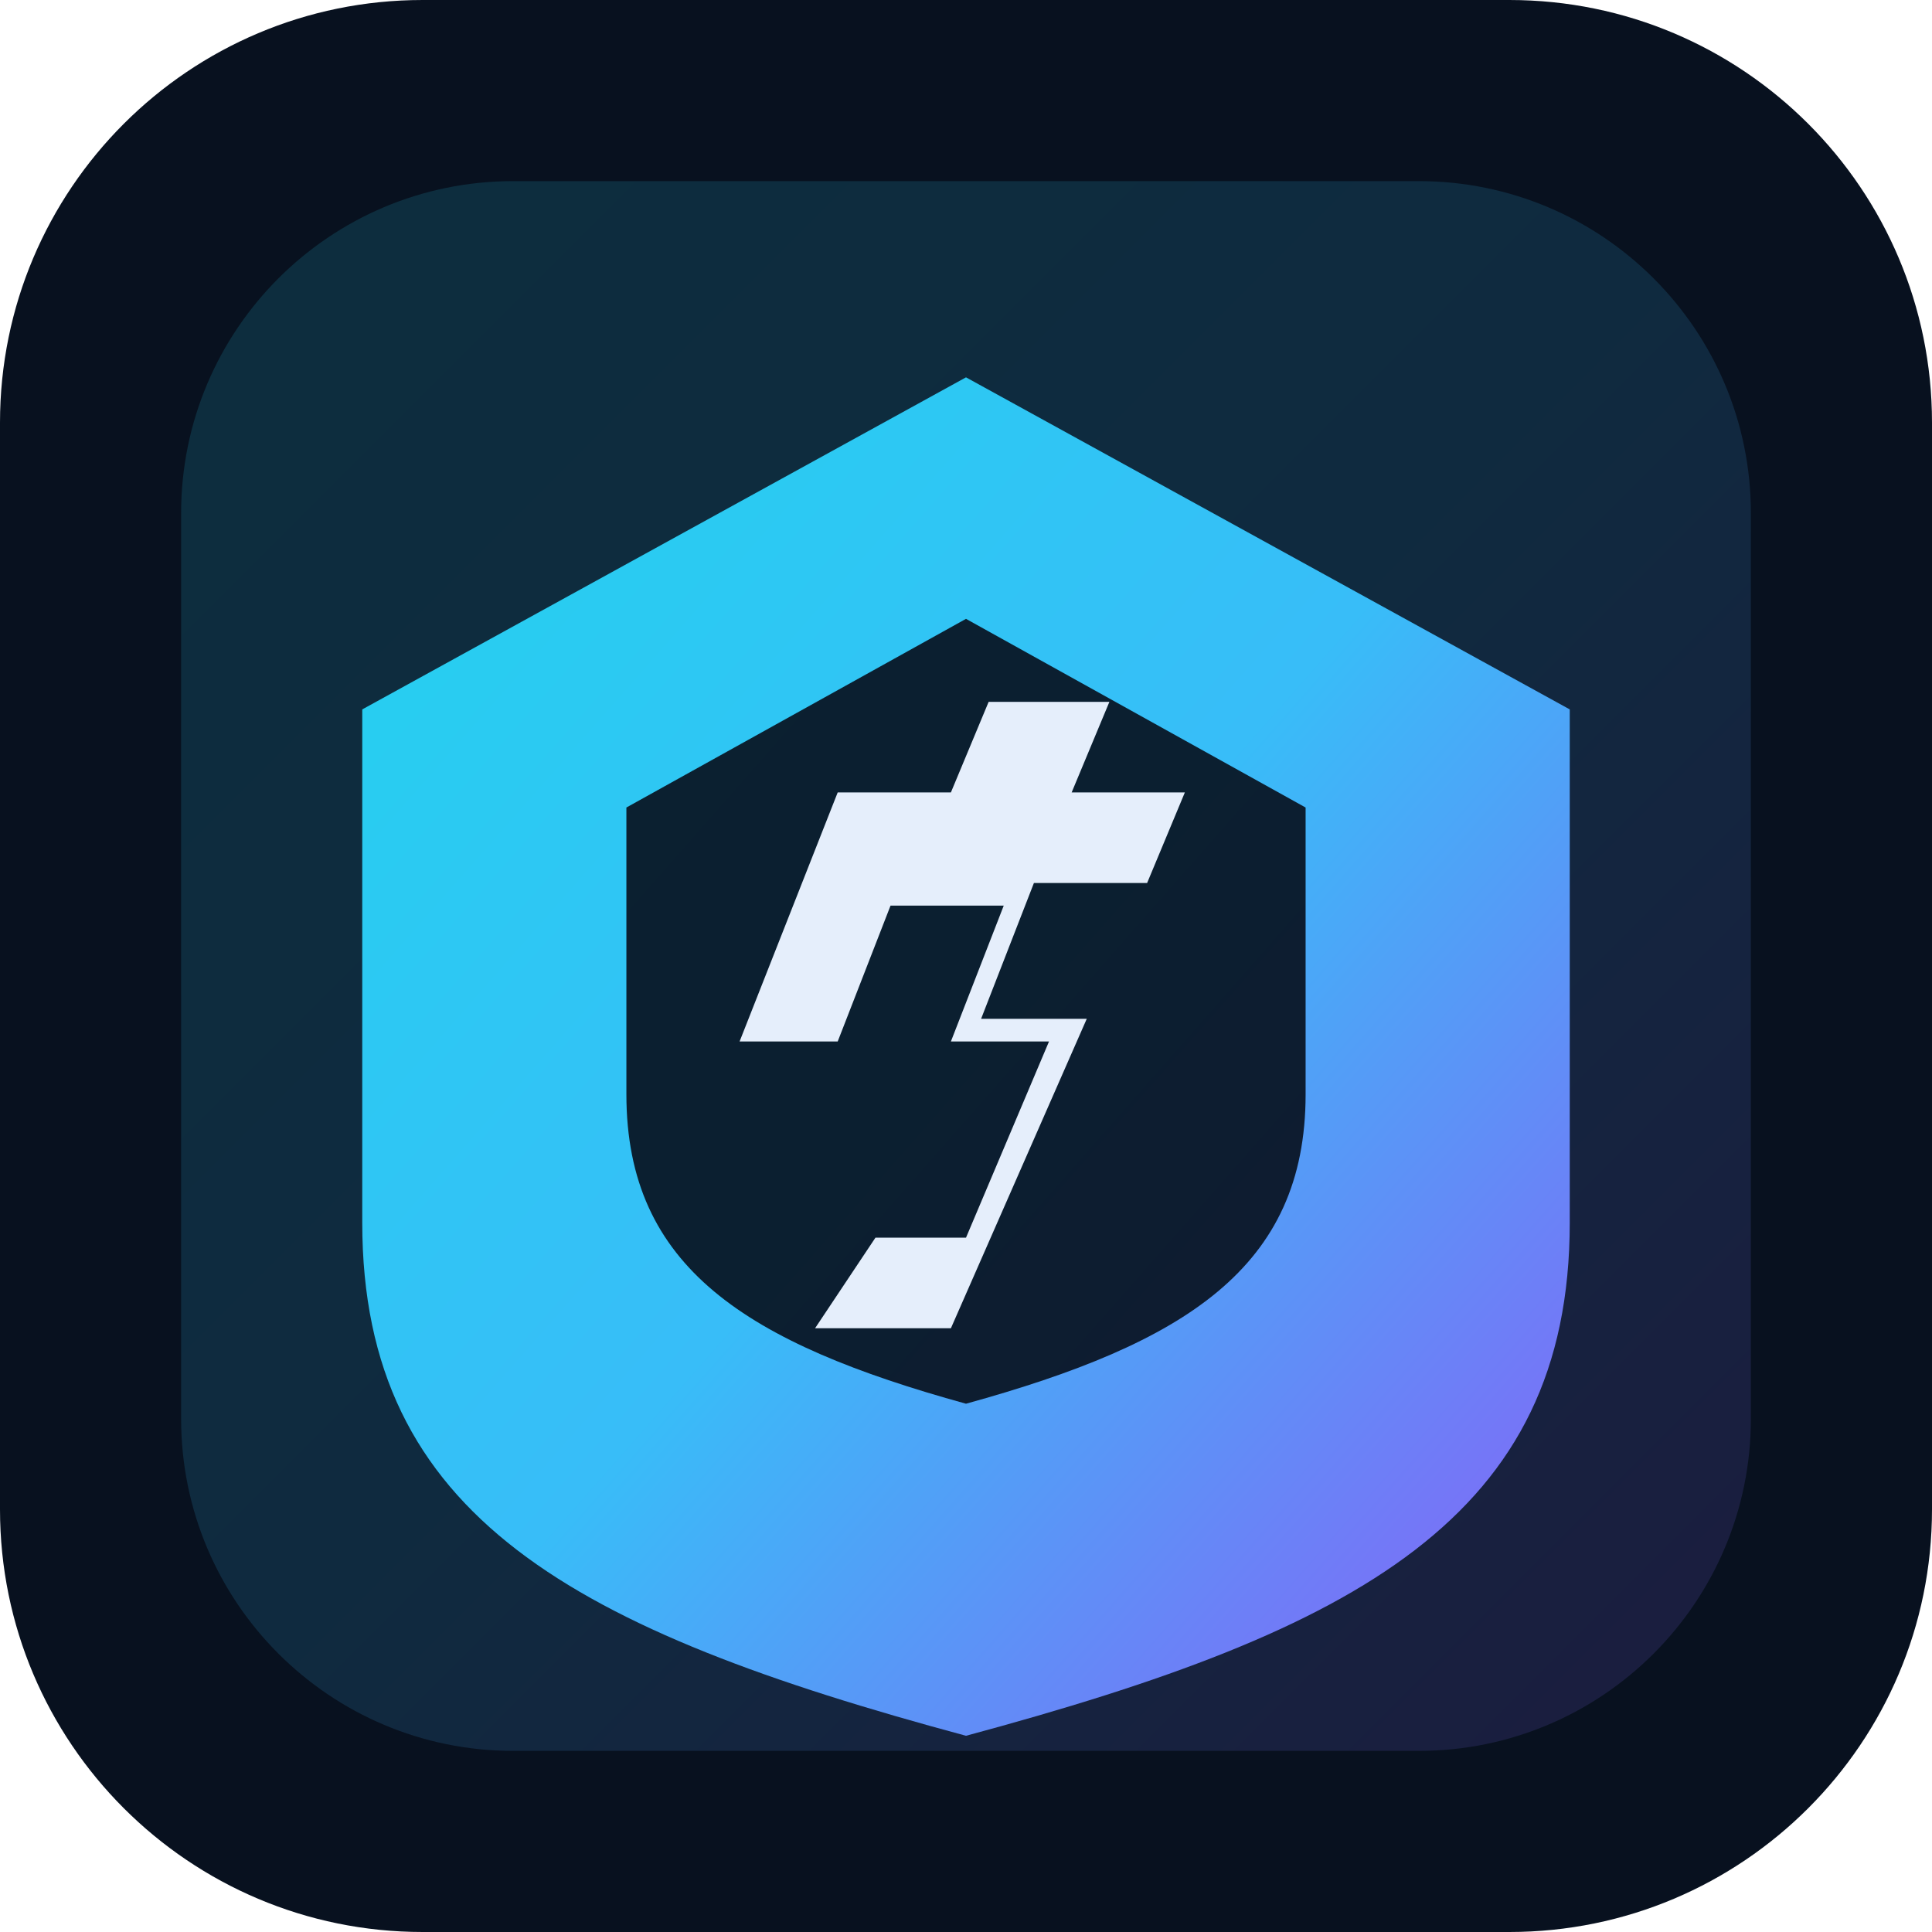
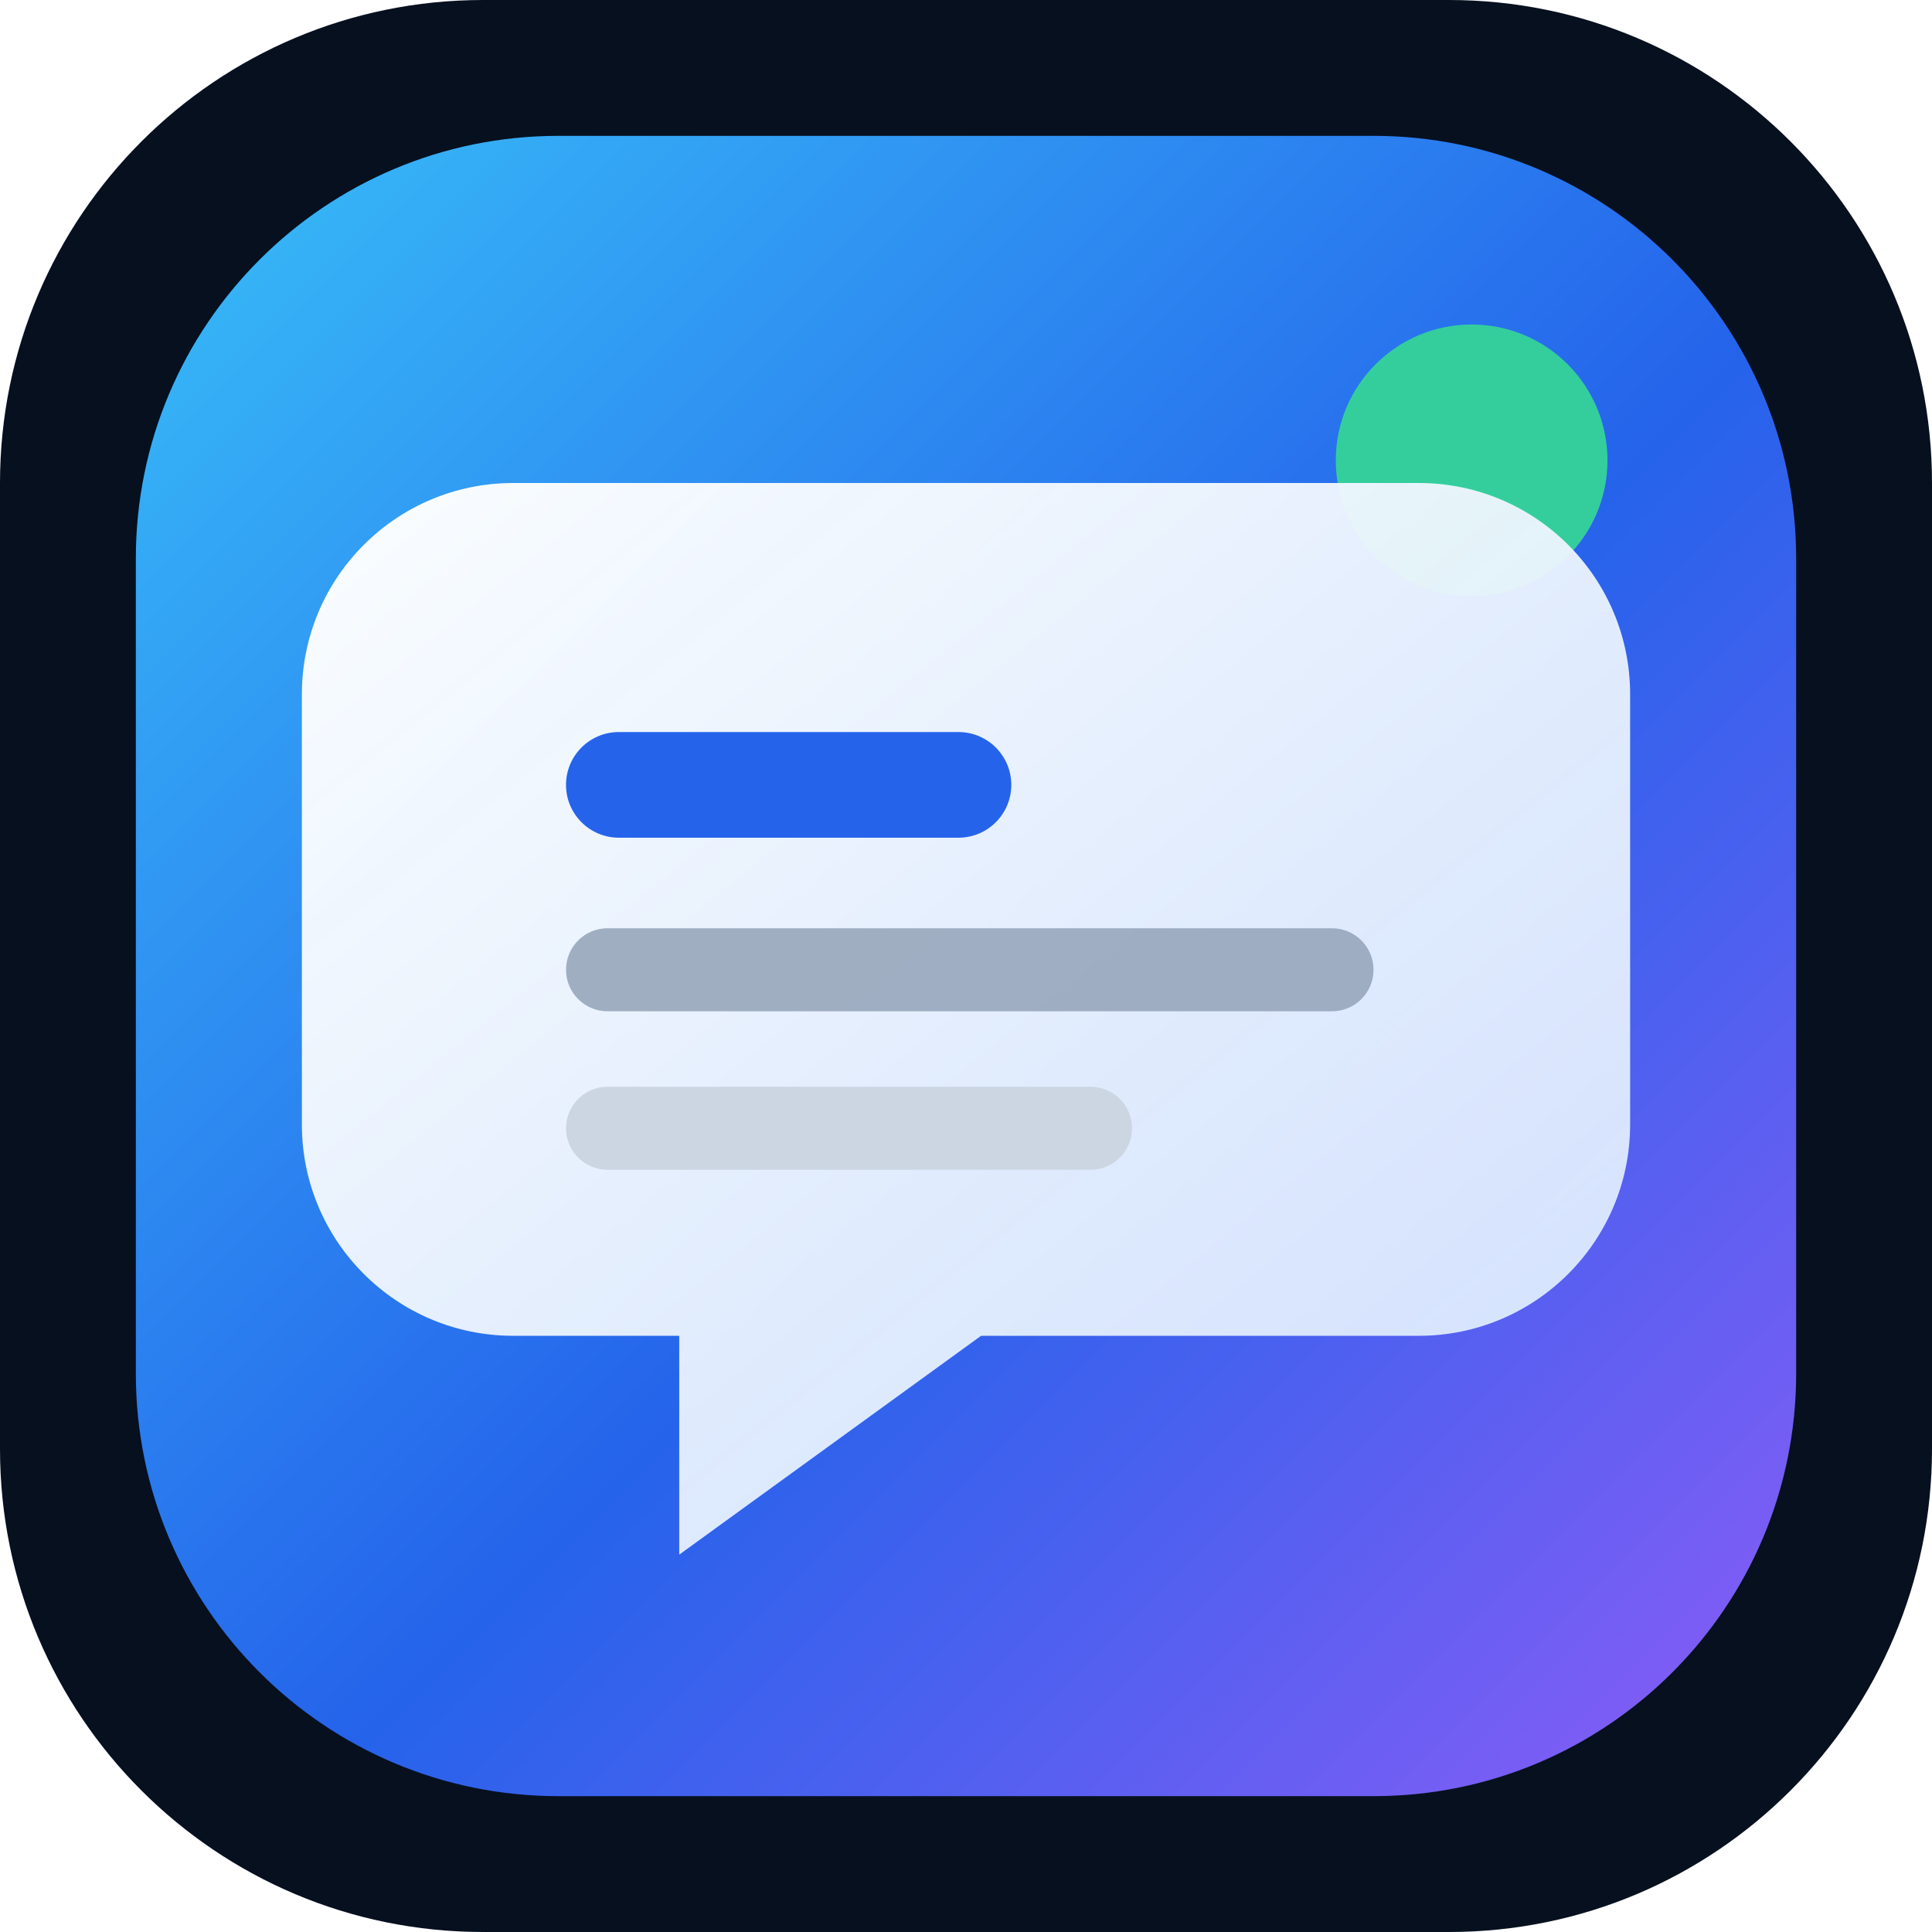
- <svg xmlns="http://www.w3.org/2000/svg" viewBox="0 0 256 256">
+ <svg xmlns="http://www.w3.org/2000/svg" viewBox="0 0 512 512" role="img" aria-label="Alvii Learning Hub icon">
  <defs>
-     <linearGradient id="g" x1="0" x2="1" y1="0" y2="1">
-       <stop offset="0%" stop-color="#22d3ee" />
-       <stop offset="50%" stop-color="#38bdf8" />
+     <linearGradient id="bg" x1="0" y1="0" x2="1" y2="1">
+       <stop offset="0%" stop-color="#38bdf8" />
+       <stop offset="55%" stop-color="#2563eb" />
      <stop offset="100%" stop-color="#8b5cf6" />
    </linearGradient>
+     <linearGradient id="card" x1="0" y1="0" x2="1" y2="1">
+       <stop offset="0%" stop-color="#ffffff" stop-opacity="0.98" />
+       <stop offset="100%" stop-color="#dbeafe" stop-opacity="0.92" />
+     </linearGradient>
  </defs>
-   <rect width="256" height="256" rx="56" fill="#08111f" />
-   <rect x="24" y="24" width="208" height="208" rx="44" fill="url(#g)" opacity="0.15" />
-   <path d="M128 50 48 94v68c0 39 28 54 80 68 52-14 80-29 80-68V94l-80-44Z" fill="url(#g)" />
-   <path d="M128 82 83 107v38c0 23 16 33 45 41 29-8 45-18 45-41v-38l-45-25Z" fill="#08111f" opacity="0.92" />
-   <path d="M111 164h17l11-26h-13l7-18h-15l-7 18H98l13-33h15l5-12h16l-5 12h15l-5 12h-15l-7 18h14l-18 41h-18l8-12Z" fill="#e5eefb" />
+   <rect width="512" height="512" rx="128" fill="#07101f" />
+   <rect x="36" y="36" width="440" height="440" rx="112" fill="url(#bg)" />
+   <circle cx="390" cy="122" r="36" fill="#34d399" opacity="0.95" />
+   <path d="M136 128h240c30.93 0 56 25.07 56 56v114c0 30.93-25.07 56-56 56H260l-80 58v-58h-44c-30.93 0-56-25.07-56-56V184c0-30.93 25.07-56 56-56z" fill="url(#card)" />
+   <rect x="150" y="194" width="118" height="28" rx="14" fill="#2563eb" />
+   <rect x="150" y="246" width="214" height="22" rx="11" fill="#94a3b8" opacity="0.86" />
+   <rect x="150" y="288" width="150" height="22" rx="11" fill="#cbd5e1" opacity="0.96" />
</svg>
